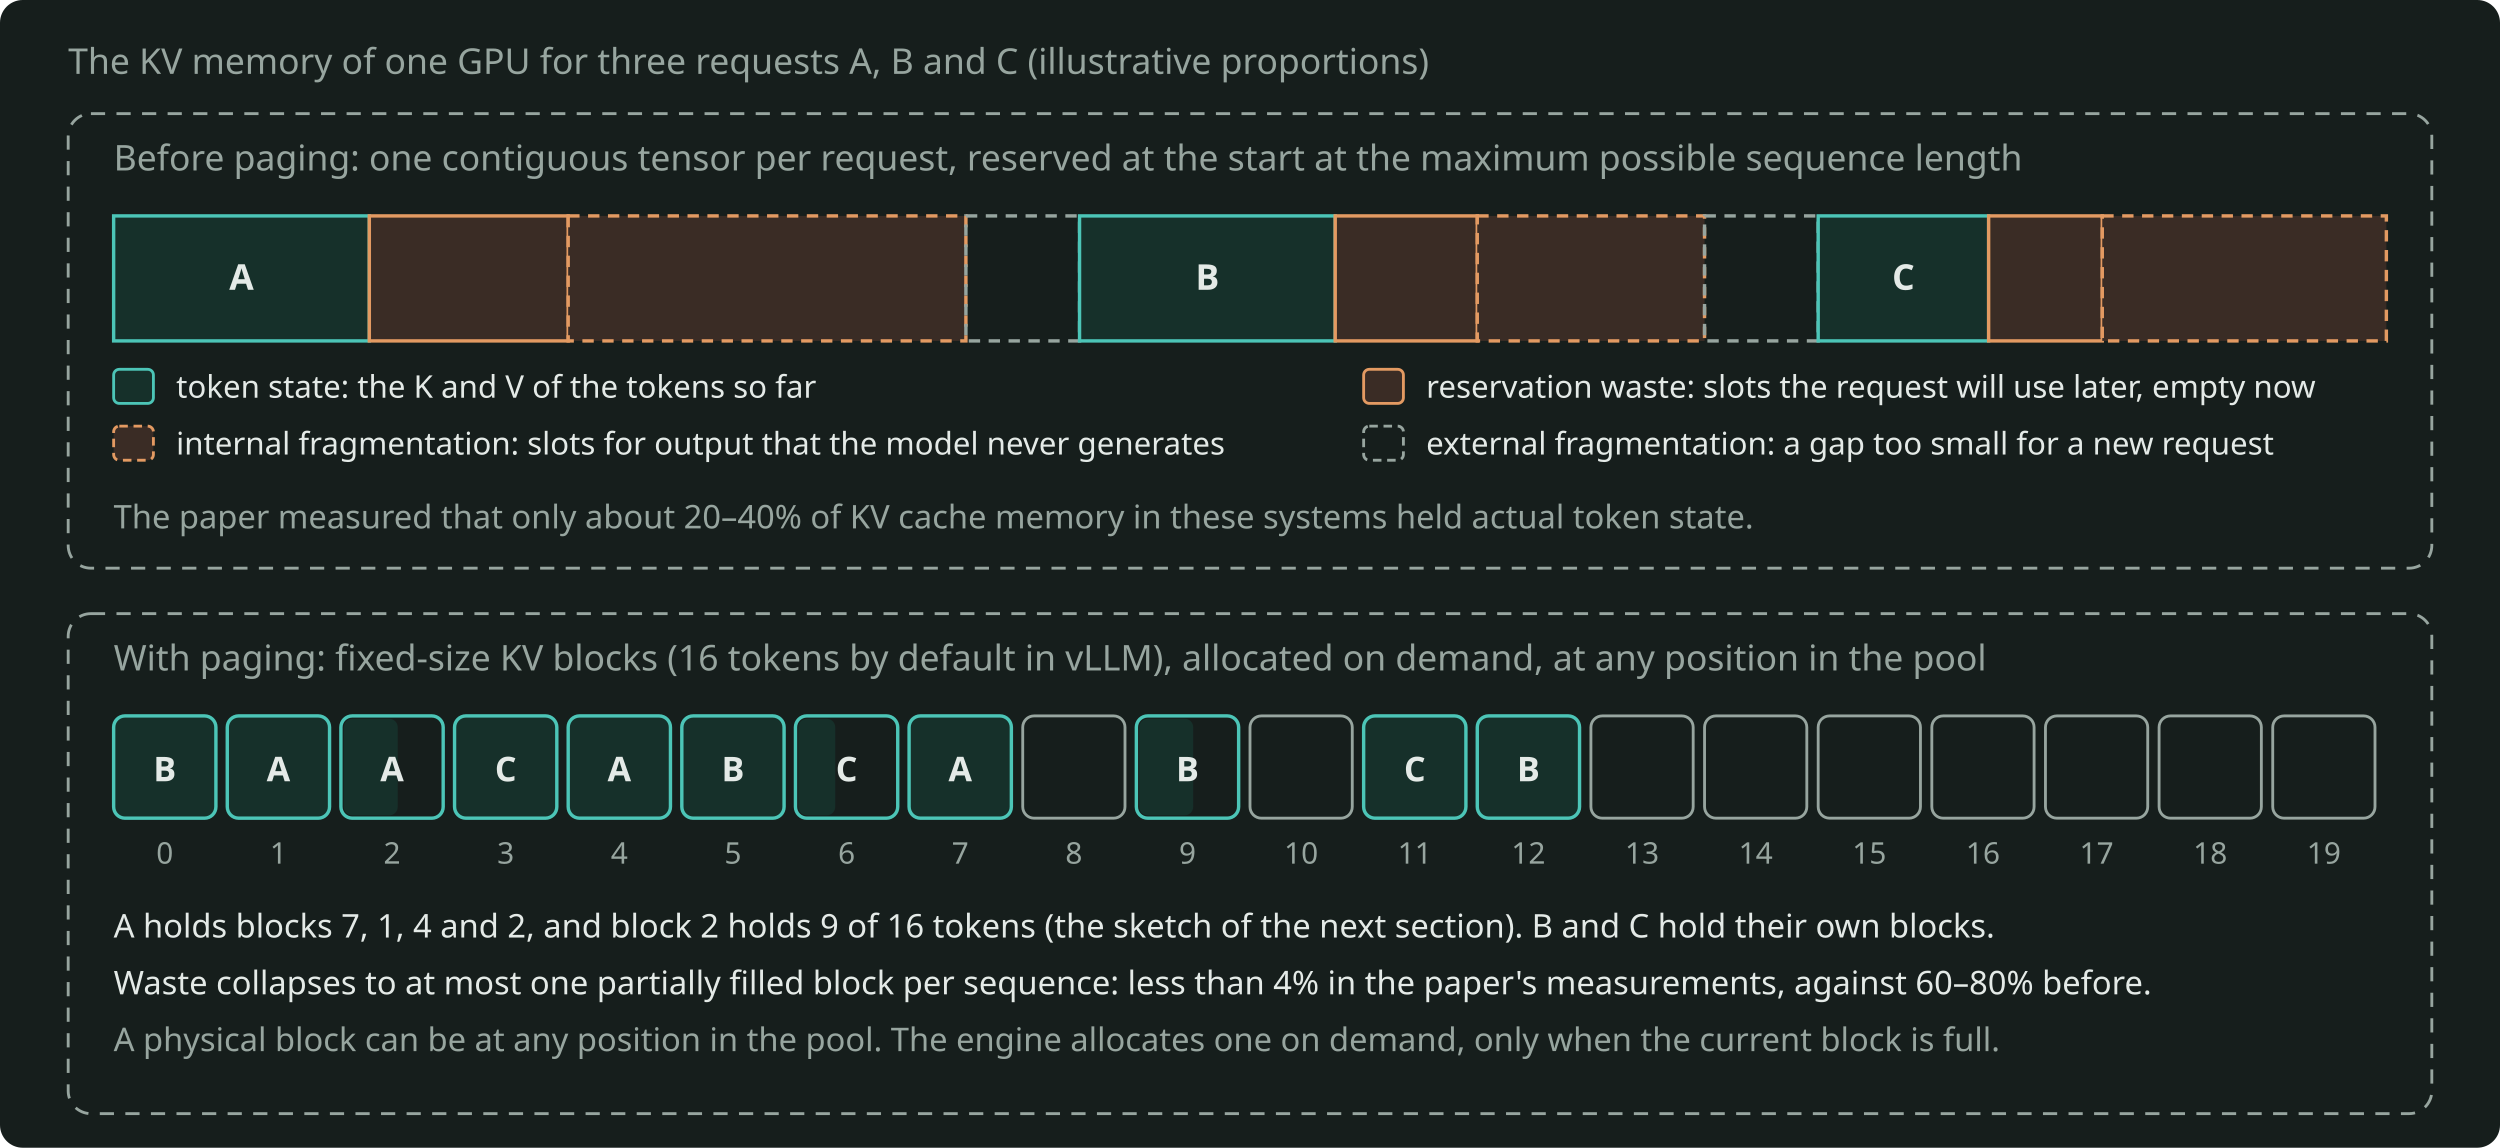
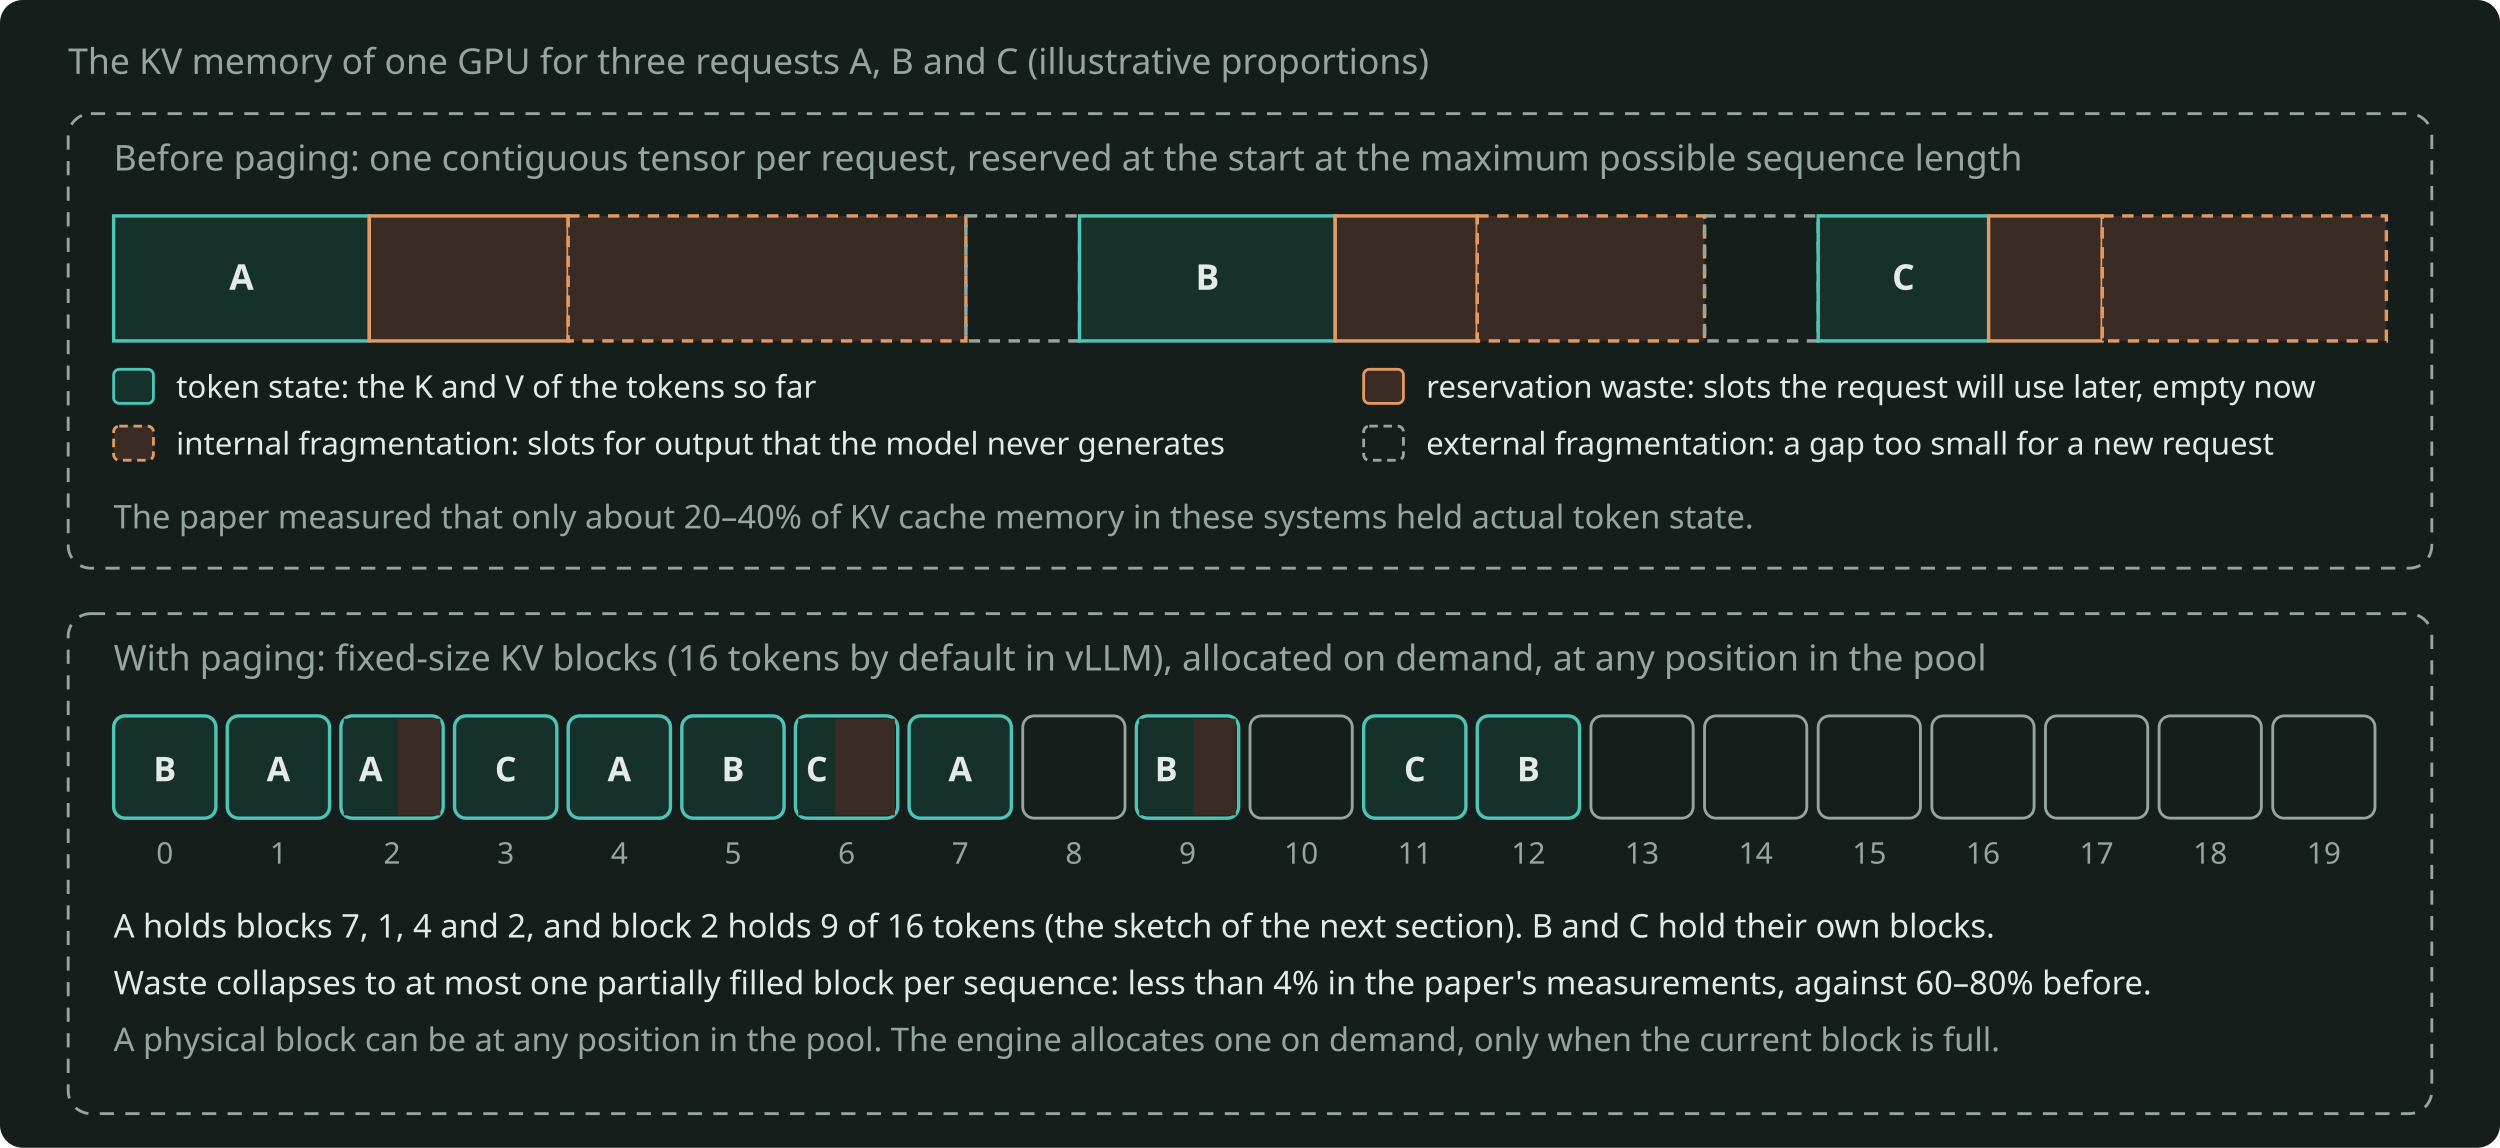
<svg xmlns="http://www.w3.org/2000/svg" width="880" height="404" viewBox="0 0 880 404" role="img" aria-label="Contiguous reservations at the maximum length cause three kinds of waste, but with fixed-size KV blocks at any position in the pool, the waste is at most one partial block per sequence." style="color: #E4EAE7">
  <rect x="0" y="0" width="880" height="404" rx="8" fill="#161E1C" />
  <g font-family="Bricolage Grotesque, system-ui, sans-serif" font-size="12.5" fill="currentColor">
    <text x="24" y="26" fill="#97A59F">The KV memory of one GPU for three requests A, B and C (illustrative proportions)</text>
    <rect x="24" y="40" width="832" height="160" rx="8" fill="none" stroke="#97A59F" stroke-width="1" stroke-dasharray="5 4" />
    <text x="40" y="60" fill="#97A59F">Before paging: one contiguous tensor per request, reserved at the start at the maximum possible sequence length</text>
    <g stroke-width="1.2">
      <rect x="40" y="76" width="90" height="44" fill="#16302A" stroke="#4CC5B7" />
      <rect x="130" y="76" width="70" height="44" fill="#3A2C25" stroke="#E39A62" />
      <rect x="200" y="76" width="140" height="44" fill="#3A2C25" stroke="#E39A62" stroke-dasharray="4 3" />
      <rect x="340" y="76" width="40" height="44" fill="none" stroke="#97A59F" stroke-dasharray="4 3" />
      <rect x="380" y="76" width="90" height="44" fill="#16302A" stroke="#4CC5B7" />
      <rect x="470" y="76" width="50" height="44" fill="#3A2C25" stroke="#E39A62" />
      <rect x="520" y="76" width="80" height="44" fill="#3A2C25" stroke="#E39A62" stroke-dasharray="4 3" />
      <rect x="600" y="76" width="40" height="44" fill="none" stroke="#97A59F" stroke-dasharray="4 3" />
      <rect x="640" y="76" width="60" height="44" fill="#16302A" stroke="#4CC5B7" />
      <rect x="700" y="76" width="40" height="44" fill="#3A2C25" stroke="#E39A62" />
      <rect x="740" y="76" width="100" height="44" fill="#3A2C25" stroke="#E39A62" stroke-dasharray="4 3" />
    </g>
    <g font-weight="600" text-anchor="middle">
      <text x="85" y="102">A</text>
      <text x="425" y="102">B</text>
      <text x="670" y="102">C</text>
    </g>
    <g font-size="11">
      <rect x="40" y="130" width="14" height="12" rx="2" fill="#16302A" stroke="#4CC5B7" stroke-width="1" />
      <text x="62" y="140">token state: the K and V of the tokens so far</text>
      <rect x="480" y="130" width="14" height="12" rx="2" fill="#3A2C25" stroke="#E39A62" stroke-width="1" />
      <text x="502" y="140">reservation waste: slots the request will use later, empty now</text>
      <rect x="40" y="150" width="14" height="12" rx="2" fill="#3A2C25" stroke="#E39A62" stroke-width="1" stroke-dasharray="3 2" />
      <text x="62" y="160">internal fragmentation: slots for output that the model never generates</text>
      <rect x="480" y="150" width="14" height="12" rx="2" fill="none" stroke="#97A59F" stroke-width="1" stroke-dasharray="3 2" />
      <text x="502" y="160">external fragmentation: a gap too small for a new request</text>
    </g>
    <text x="40" y="186" font-size="11.5" fill="#97A59F">The paper measured that only about 20–40% of KV cache memory in these systems held actual token state.</text>
    <rect x="24" y="216" width="832" height="176" rx="8" fill="none" stroke="#97A59F" stroke-width="1" stroke-dasharray="5 4" />
    <text x="40" y="236" fill="#97A59F">With paging: fixed-size KV blocks (16 tokens by default in vLLM), allocated on demand, at any position in the pool</text>
    <g font-size="12">
      <rect x="40" y="252" width="36" height="36" rx="4" fill="#16302A" stroke="#4CC5B7" stroke-width="1.2" />
      <text x="58" y="275" text-anchor="middle" font-weight="600">B</text>
      <rect x="80" y="252" width="36" height="36" rx="4" fill="#16302A" stroke="#4CC5B7" stroke-width="1.2" />
      <text x="98" y="275" text-anchor="middle" font-weight="600">A</text>
      <rect x="120" y="252" width="36" height="36" rx="4" fill="none" stroke="#4CC5B7" stroke-width="1.2" />
-       <rect x="121" y="253" width="19" height="34" rx="3" fill="#16302A" />
-       <text x="138" y="275" text-anchor="middle" font-weight="600">A</text>
+       <rect x="121" y="253" width="19" height="34" rx="0" fill="#16302A" />
+       <rect x="140" y="253" width="15" height="34" rx="0" fill="#3A2C25" />
+       <text x="130.5" y="275" text-anchor="middle" font-weight="600">A</text>
      <rect x="160" y="252" width="36" height="36" rx="4" fill="#16302A" stroke="#4CC5B7" stroke-width="1.2" />
      <text x="178" y="275" text-anchor="middle" font-weight="600">C</text>
      <rect x="200" y="252" width="36" height="36" rx="4" fill="#16302A" stroke="#4CC5B7" stroke-width="1.2" />
      <text x="218" y="275" text-anchor="middle" font-weight="600">A</text>
      <rect x="240" y="252" width="36" height="36" rx="4" fill="#16302A" stroke="#4CC5B7" stroke-width="1.2" />
      <text x="258" y="275" text-anchor="middle" font-weight="600">B</text>
      <rect x="280" y="252" width="36" height="36" rx="4" fill="none" stroke="#4CC5B7" stroke-width="1.2" />
-       <rect x="281" y="253" width="13" height="34" rx="3" fill="#16302A" />
-       <text x="298" y="275" text-anchor="middle" font-weight="600">C</text>
+       <rect x="281" y="253" width="13" height="34" rx="0" fill="#16302A" />
+       <rect x="294" y="253" width="21" height="34" rx="0" fill="#3A2C25" />
+       <text x="287.5" y="275" text-anchor="middle" font-weight="600">C</text>
      <rect x="320" y="252" width="36" height="36" rx="4" fill="#16302A" stroke="#4CC5B7" stroke-width="1.2" />
      <text x="338" y="275" text-anchor="middle" font-weight="600">A</text>
      <rect x="360" y="252" width="36" height="36" rx="4" fill="none" stroke="#97A59F" stroke-width="1" />
      <rect x="400" y="252" width="36" height="36" rx="4" fill="none" stroke="#4CC5B7" stroke-width="1.2" />
-       <rect x="401" y="253" width="19" height="34" rx="3" fill="#16302A" />
-       <text x="418" y="275" text-anchor="middle" font-weight="600">B</text>
+       <rect x="401" y="253" width="19" height="34" rx="0" fill="#16302A" />
+       <rect x="420" y="253" width="15" height="34" rx="0" fill="#3A2C25" />
+       <text x="410.5" y="275" text-anchor="middle" font-weight="600">B</text>
      <rect x="440" y="252" width="36" height="36" rx="4" fill="none" stroke="#97A59F" stroke-width="1" />
      <rect x="480" y="252" width="36" height="36" rx="4" fill="#16302A" stroke="#4CC5B7" stroke-width="1.2" />
      <text x="498" y="275" text-anchor="middle" font-weight="600">C</text>
      <rect x="520" y="252" width="36" height="36" rx="4" fill="#16302A" stroke="#4CC5B7" stroke-width="1.2" />
      <text x="538" y="275" text-anchor="middle" font-weight="600">B</text>
      <rect x="560" y="252" width="36" height="36" rx="4" fill="none" stroke="#97A59F" stroke-width="1" />
      <rect x="600" y="252" width="36" height="36" rx="4" fill="none" stroke="#97A59F" stroke-width="1" />
      <rect x="640" y="252" width="36" height="36" rx="4" fill="none" stroke="#97A59F" stroke-width="1" />
      <rect x="680" y="252" width="36" height="36" rx="4" fill="none" stroke="#97A59F" stroke-width="1" />
      <rect x="720" y="252" width="36" height="36" rx="4" fill="none" stroke="#97A59F" stroke-width="1" />
      <rect x="760" y="252" width="36" height="36" rx="4" fill="none" stroke="#97A59F" stroke-width="1" />
      <rect x="800" y="252" width="36" height="36" rx="4" fill="none" stroke="#97A59F" stroke-width="1" />
    </g>
    <g font-size="10.5" fill="#97A59F">
      <text x="58" y="304" text-anchor="middle">0</text>
      <text x="98" y="304" text-anchor="middle">1</text>
      <text x="138" y="304" text-anchor="middle">2</text>
      <text x="178" y="304" text-anchor="middle">3</text>
      <text x="218" y="304" text-anchor="middle">4</text>
      <text x="258" y="304" text-anchor="middle">5</text>
      <text x="298" y="304" text-anchor="middle">6</text>
      <text x="338" y="304" text-anchor="middle">7</text>
      <text x="378" y="304" text-anchor="middle">8</text>
      <text x="418" y="304" text-anchor="middle">9</text>
      <text x="458" y="304" text-anchor="middle">10</text>
      <text x="498" y="304" text-anchor="middle">11</text>
      <text x="538" y="304" text-anchor="middle">12</text>
      <text x="578" y="304" text-anchor="middle">13</text>
      <text x="618" y="304" text-anchor="middle">14</text>
      <text x="658" y="304" text-anchor="middle">15</text>
      <text x="698" y="304" text-anchor="middle">16</text>
      <text x="738" y="304" text-anchor="middle">17</text>
      <text x="778" y="304" text-anchor="middle">18</text>
      <text x="818" y="304" text-anchor="middle">19</text>
    </g>
    <text x="40" y="330" font-size="11.5">A holds blocks 7, 1, 4 and 2, and block 2 holds 9 of 16 tokens (the sketch of the next section). B and C hold their own blocks.</text>
    <text x="40" y="350" font-size="11.5">Waste collapses to at most one partially filled block per sequence: less than 4% in the paper's measurements, against 60–80% before.</text>
    <text x="40" y="370" font-size="11.5" fill="#97A59F">A physical block can be at any position in the pool. The engine allocates one on demand, only when the current block is full.</text>
  </g>
</svg>
